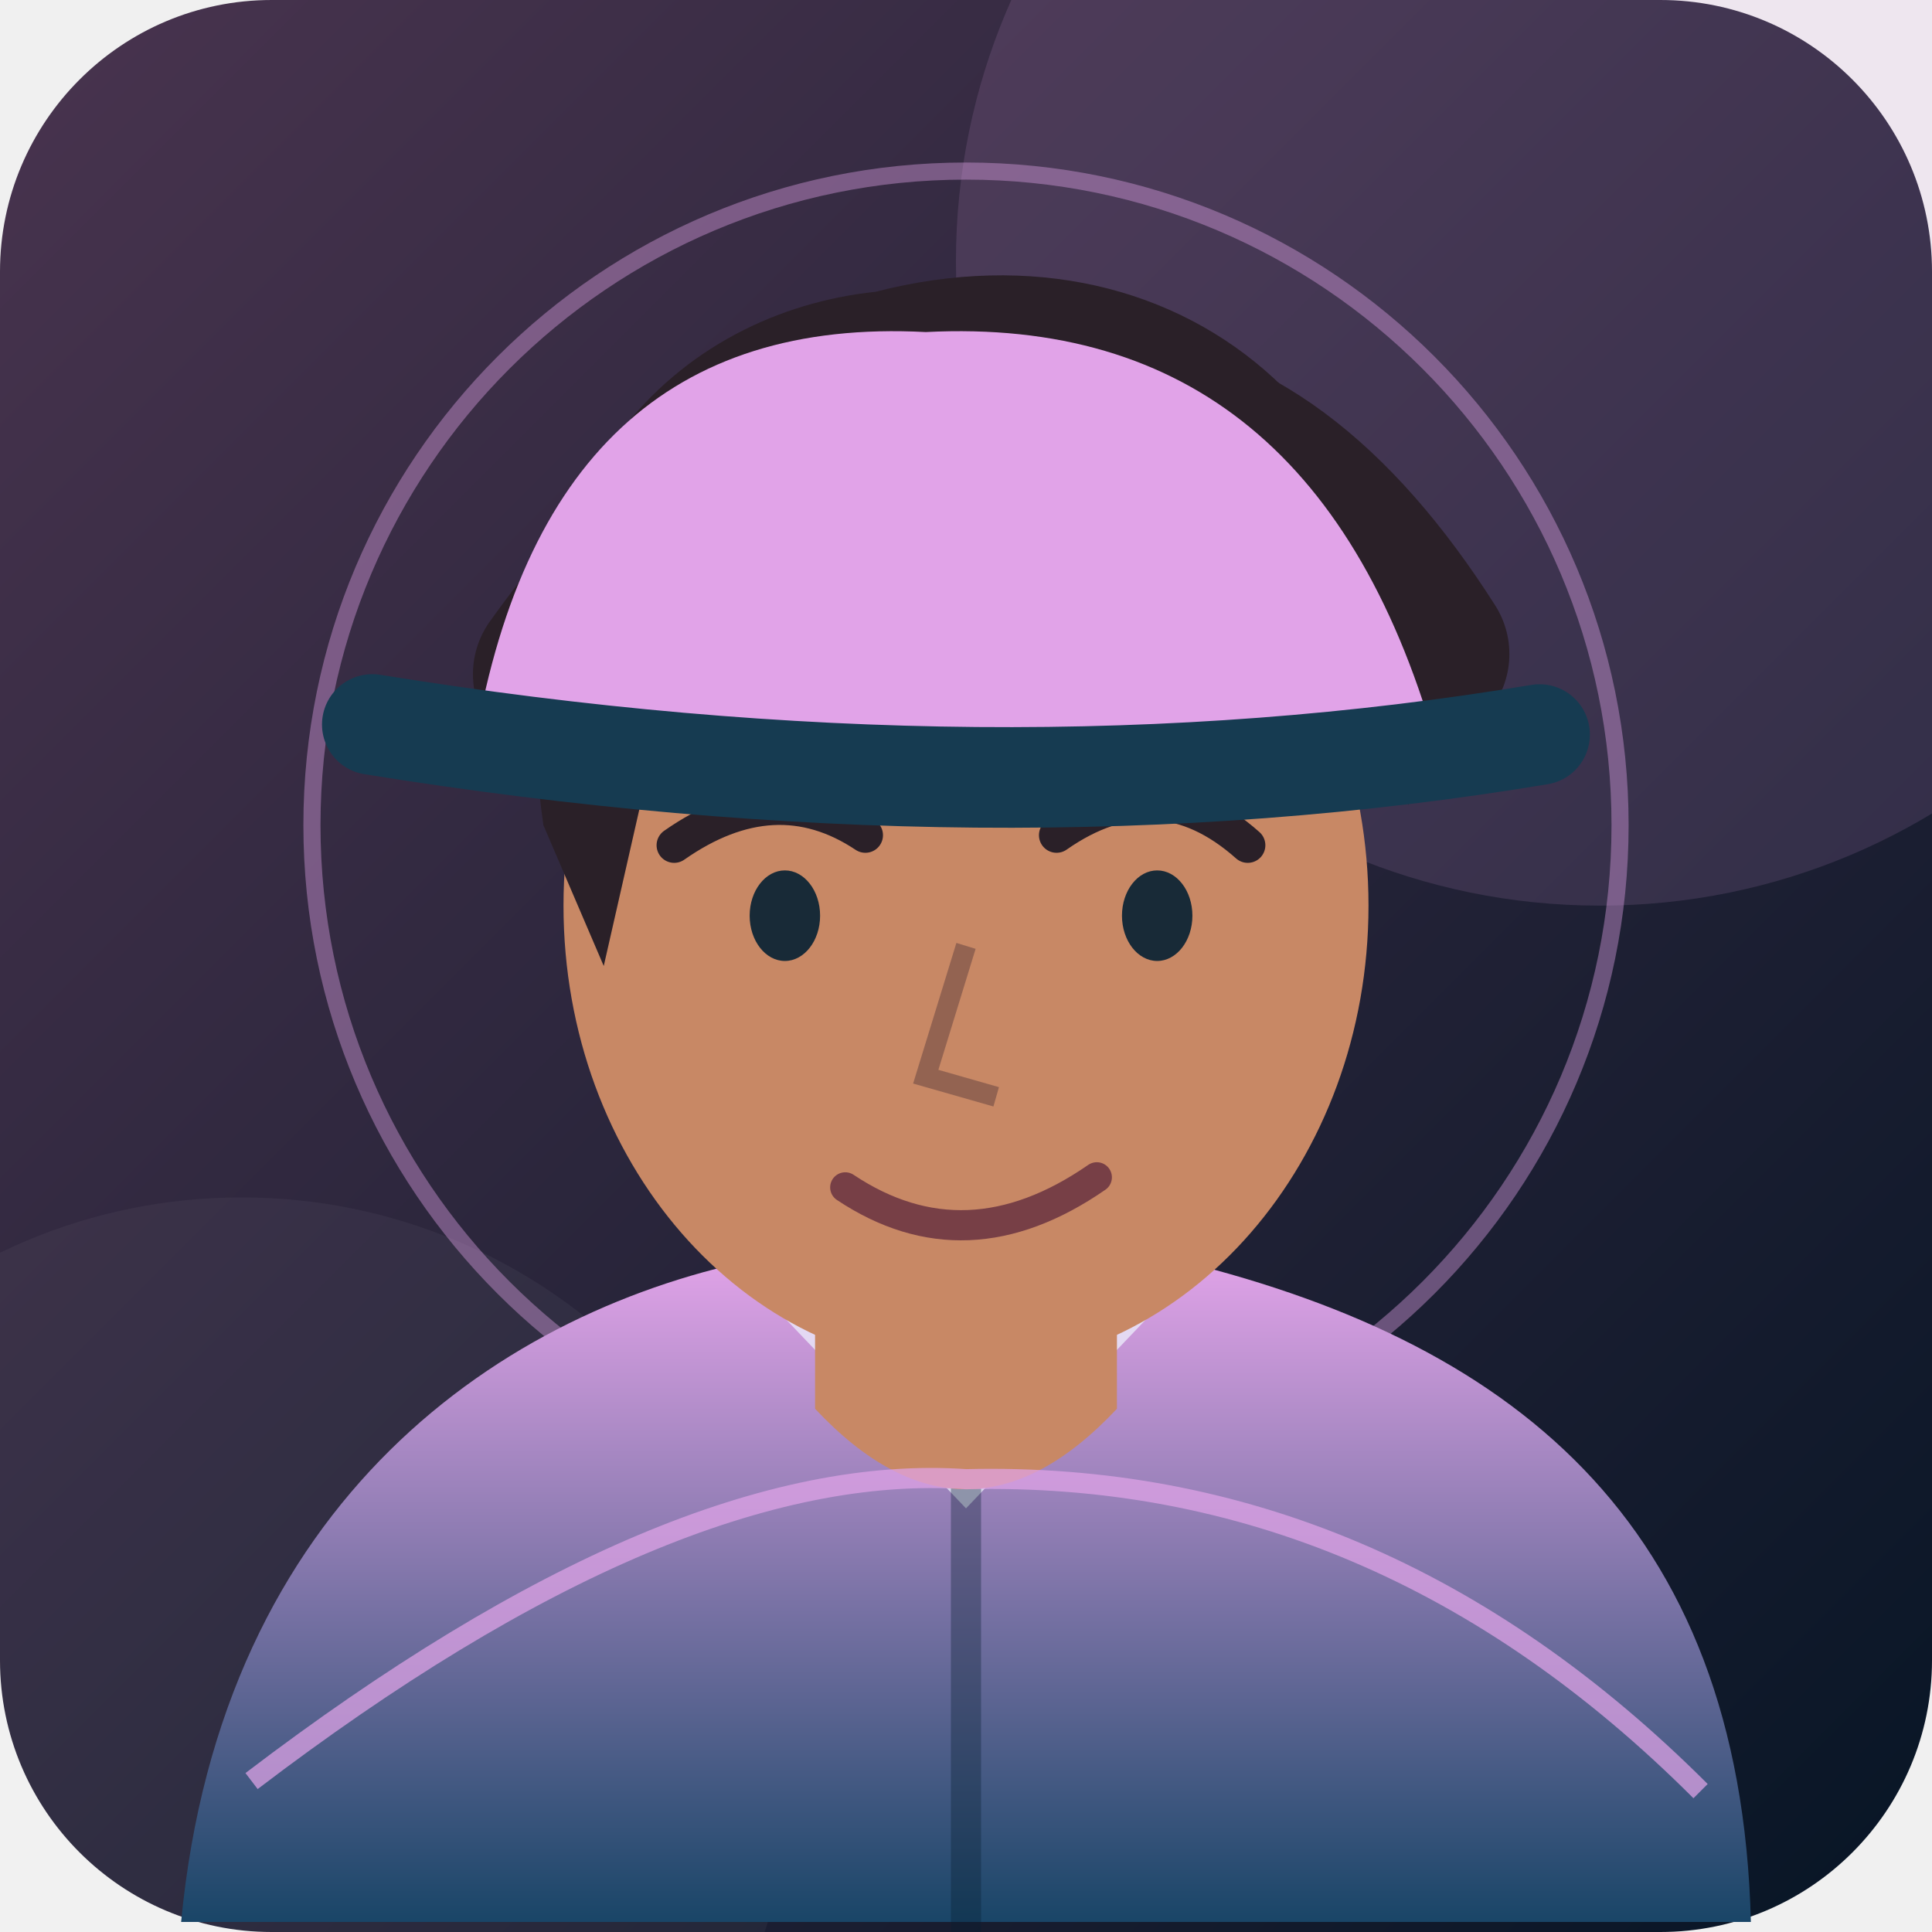
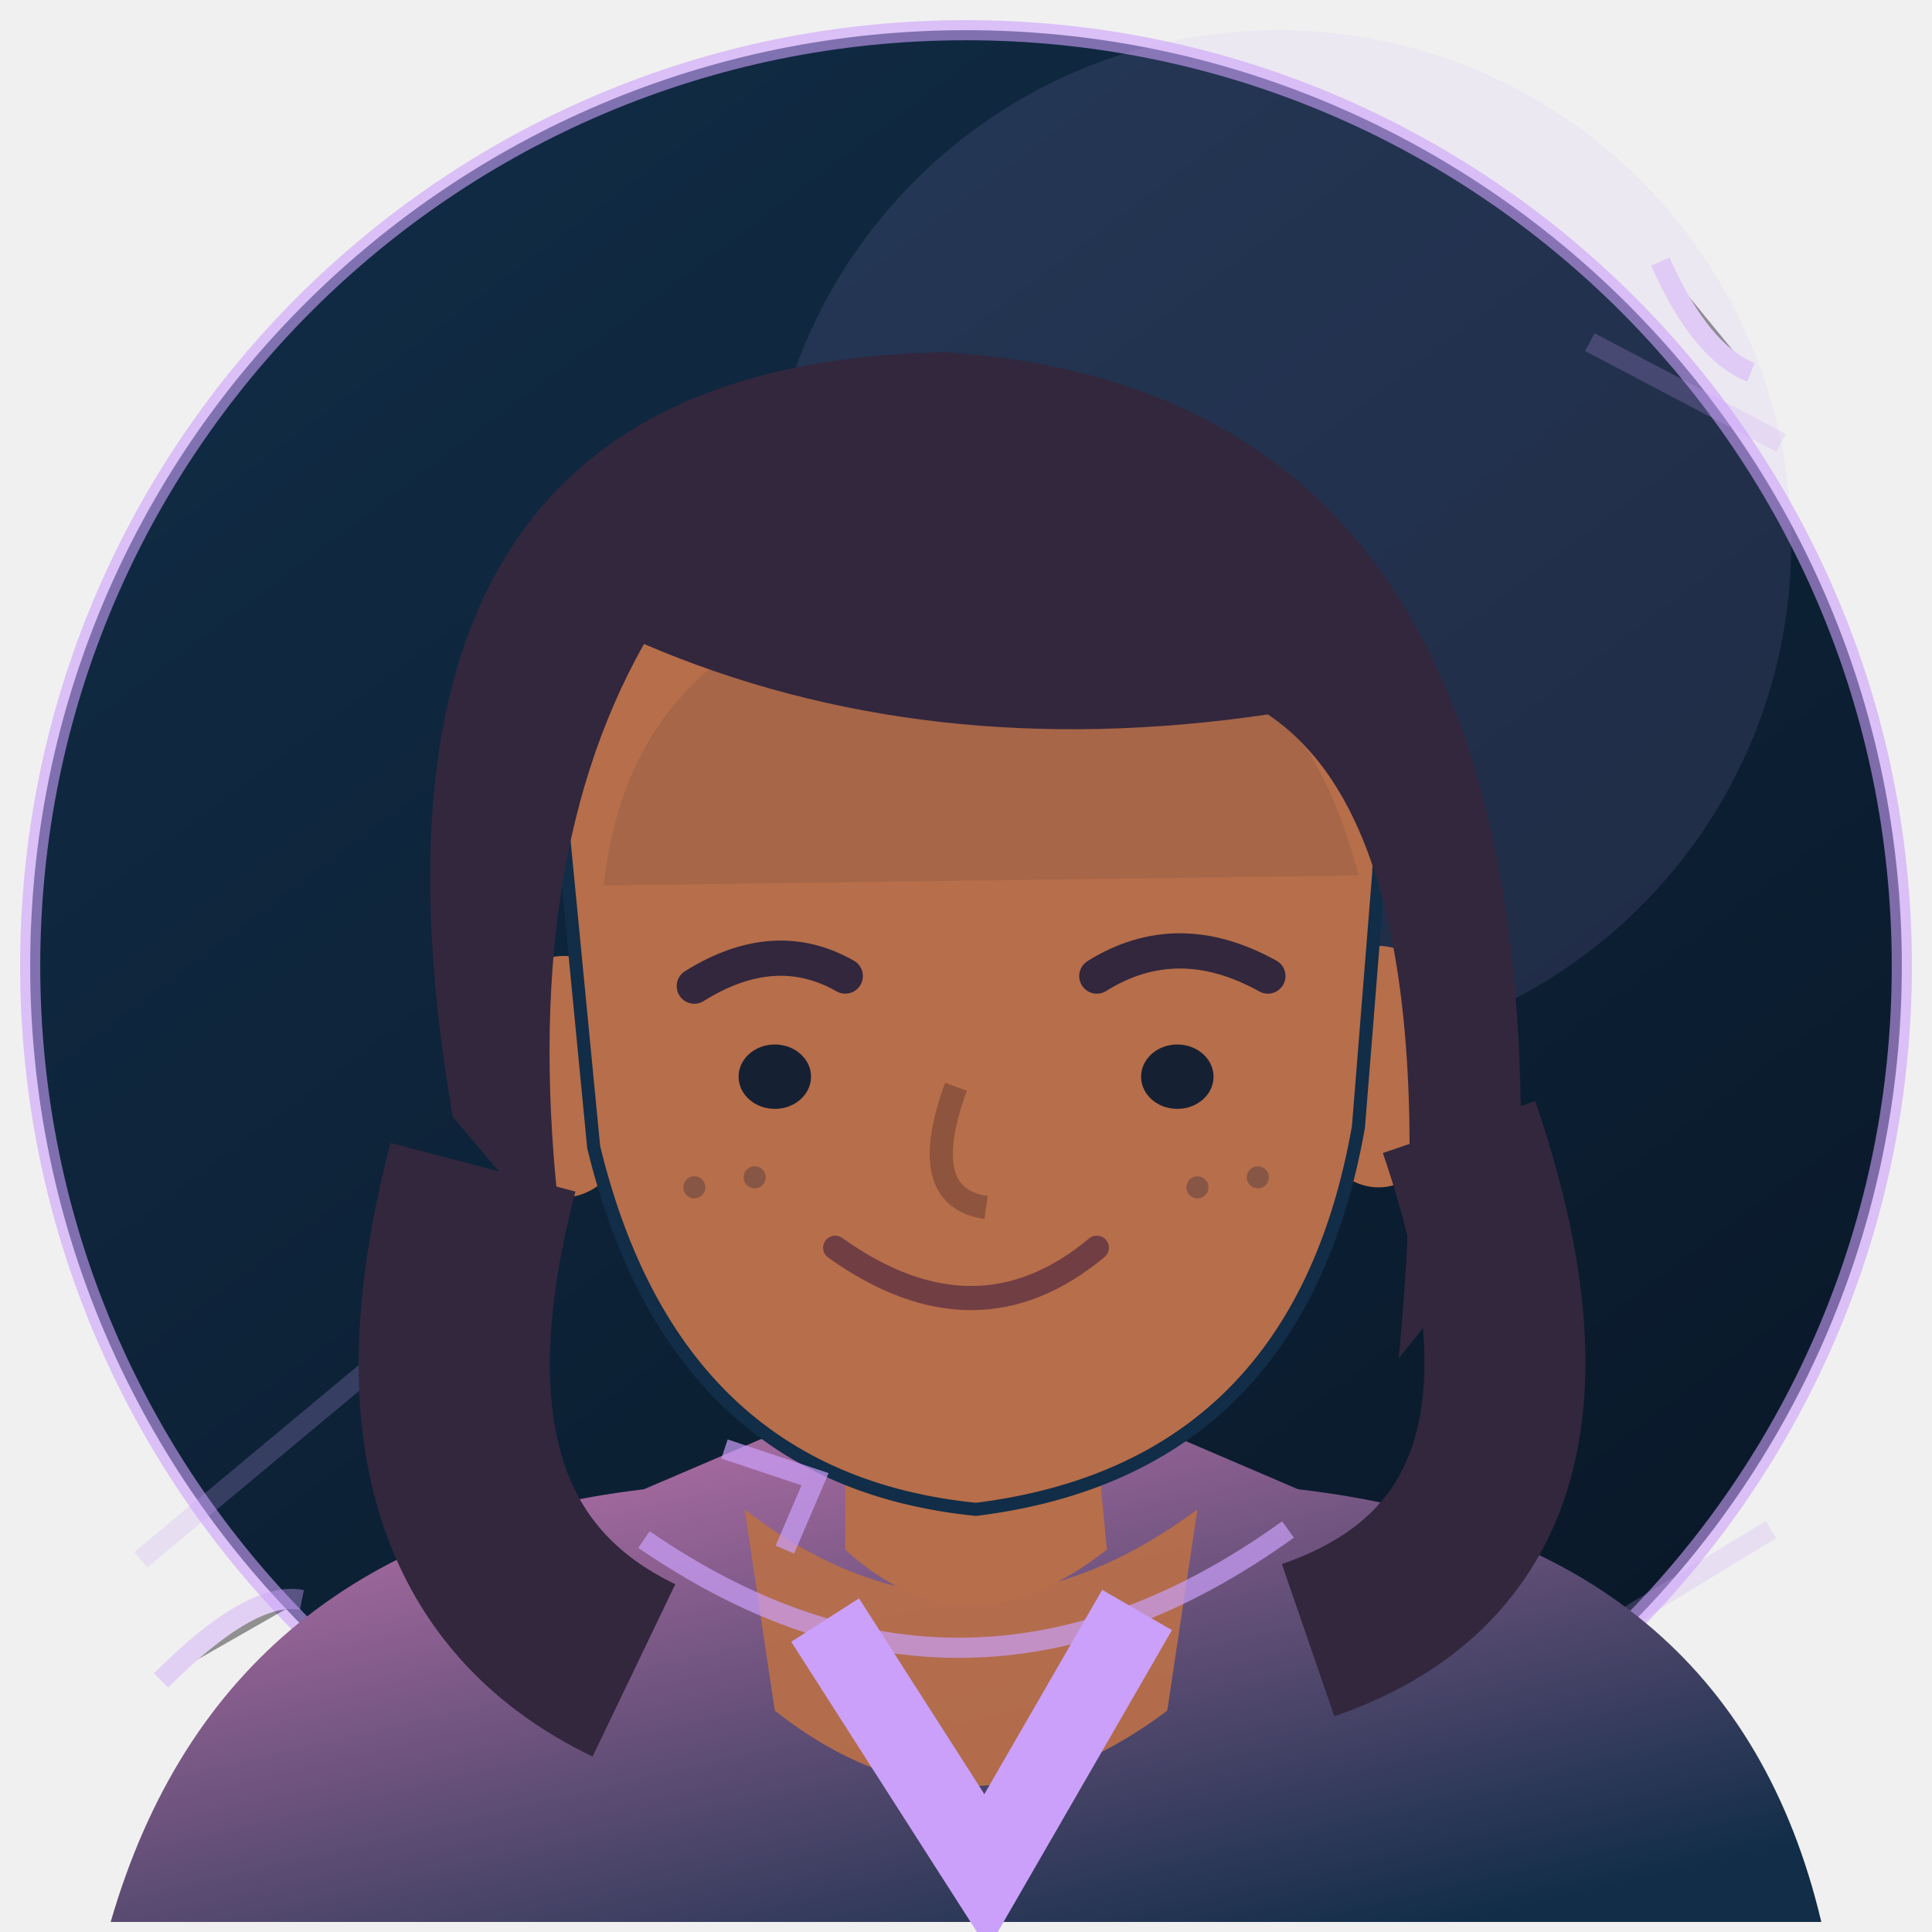
- <svg xmlns="http://www.w3.org/2000/svg" viewBox="0 0 192 192" role="img" aria-label="Portrait avatar Sol M">
+ <svg xmlns="http://www.w3.org/2000/svg" viewBox="0 0 192 192" role="img" aria-labelledby="title">
  <defs>
-     <linearGradient id="bg" x2="1" y2="1">
-       <stop stop-color="#49344f" />
-       <stop offset="1" stop-color="#071525" />
+     <linearGradient id="bg" x1=".1" y1="0" x2=".85" y2="1">
+       <stop stop-color="#112d47" />
+       <stop offset="1" stop-color="#091727" />
    </linearGradient>
-     <linearGradient id="coat" x2="0" y2="1">
-       <stop stop-color="#e1a3e8" />
-       <stop offset="1" stop-color="#194567" />
+     <linearGradient id="jacket" x1="0" y1="0" x2=".8" y2="1">
+       <stop stop-color="#c778b3" />
+       <stop offset="1" stop-color="#112d47" />
    </linearGradient>
  </defs>
-   <rect width="192" height="192" rx="27" fill="url(#bg)" />
-   <circle cx="159" cy="26" r="64" fill="#e1a3e8" opacity=".13" />
-   <circle cx="24" cy="174" r="55" fill="#fff" opacity=".04" />
-   <circle cx="96" cy="82" r="65" fill="none" stroke="#e1a3e8" stroke-width="1.7" opacity=".4" />
-   <path d="M18 191C22 149 50 130 76 125L95 144 116 125C150 133 173 151 174 191Z" fill="url(#coat)" />
-   <path d="M76 126l20 21 20-21" fill="none" stroke="#f1f8ff" stroke-width="4" opacity=".68" />
-   <path d="M96 147v45" stroke="#071e30" stroke-width="3" opacity=".34" />
-   <path d="M81 124v16q15 16 30 0v-16" fill="#c88865" />
-   <ellipse cx="96" cy="90" rx="40" ry="46" fill="#c88865" />
-   <path d="M54 82C49 47 68 31 87 29C118 21 144 43 140 80L133 65 103 58 65 74 60 96Z" fill="#2a2028" />
-   <path d="M56 67Q81 32 110 42Q127 43 141 65" stroke="#2a2028" stroke-width="18" stroke-linecap="round" fill="none" />
-   <path d="M67 84q10-7 19-1m19 0q10-7 19 1" stroke="#2a2028" stroke-width="3.5" stroke-linecap="round" fill="none" />
-   <ellipse cx="78" cy="91" rx="3.5" ry="4.5" fill="#182a37" />
-   <ellipse cx="115" cy="91" rx="3.5" ry="4.5" fill="#182a37" />
-   <path d="M96 94l-4 13 7 2" stroke="#6f4b45" stroke-width="2" opacity=".6" fill="none" />
-   <path d="M84 118q12 8 25-1" stroke="#773f46" stroke-width="3" stroke-linecap="round" fill="none" />
-   <path d="M47 75Q54 31 92 33Q131 31 143 75Z" fill="#e1a3e8" />
-   <path d="M37 72Q99 82 153 73" stroke="#163b51" stroke-width="10" stroke-linecap="round" />
-   <path d="M25 177Q67 145 96 147Q137 146 169 178" stroke="#e1a3e8" stroke-width="2" fill="none" opacity=".72" />
+   <circle cx="96" cy="96" r="93" fill="url(#bg)" stroke="#cba0fa" stroke-opacity=".6" stroke-width="2" />
+   <circle cx="127" cy="54" r="51" fill="#cba0fa" opacity=".11" />
+   <path d="M14 155L44 130M158 34L177 44M153 166L176 152" stroke="#cba0fa" stroke-opacity=".22" stroke-width="2" fill="none" />
+   <path d="M11 191Q22 153 64 148L78 142Q97 154 115 142L129 148Q172 153 181 191Z" fill="url(#jacket)" />
+   <path d="M74 150Q96 167 119 150L116 170Q96 185 77 170Z" fill="#b76e4a" opacity=".95" />
+   <path d="M84 133L84 154Q96 165 110 154L108 133" fill="#b76e4a" />
+   <ellipse cx="56" cy="107" rx="8" ry="12" fill="#b76e4a" />
+   <ellipse cx="137" cy="106" rx="8" ry="12" fill="#b76e4a" />
+   <path d="M56 83Q57 51 97 47Q139 52 137 87L135 112Q129 146 97 150Q67 147 59 114Z" fill="#b76e4a" stroke="#112d47" stroke-width="1.3" />
+   <path d="M60 88Q63 60 97 57Q128 59 135 87" fill="#32273d" opacity=".12" />
+   <path d="M45 111Q32 36 94 35Q154 39 151 120L139 135Q144 83 126 71Q92 76 64 64Q51 87 56 124Z" fill="#32273d" />
+   <path d="M48 116Q38 154 63 166" stroke="#32273d" stroke-width="19" fill="none" />
+   <path d="M145 112Q159 153 130 163" stroke="#32273d" stroke-width="16" fill="none" />
+   <path d="M69 98Q77 93 84 97M109 97Q117 92 126 97" stroke="#32273d" stroke-width="3.5" fill="none" stroke-linecap="round" />
+   <ellipse cx="77" cy="107" rx="3.6" ry="3.2" fill="#162033" />
+   <ellipse cx="117" cy="107" rx="3.6" ry="3.2" fill="#162033" />
+   <path d="M95 108Q91 119 98 120" stroke="#6c3f35" stroke-opacity=".55" stroke-width="2.3" fill="none" />
+   <g fill="#32273d" opacity=".35">
+     <circle cx="69" cy="118" r="1.1" />
+     <circle cx="75" cy="117" r="1.1" />
+     <circle cx="119" cy="118" r="1.1" />
+     <circle cx="125" cy="117" r="1.1" />
+   </g>
+   <path d="M83 124Q97 134 109 124" fill="none" stroke="#713e43" stroke-width="2.4" stroke-linecap="round" />
+   <path d="M64 153Q96 175 128 152" stroke="#cba0fa" stroke-width="2" opacity=".7" fill="none" />
+   <path d="M82 161L98 186L113 160" stroke="#cba0fa" stroke-width="8" fill="none" />
+   <path d="M72 144l9 3-3 7" stroke="#cba0fa" fill="none" stroke-width="2" opacity=".7" />
+   <path d="M16 167Q25 158 30 159M165 26Q169 35 174 37" stroke="#cba0fa" stroke-width="2" opacity=".4" />
</svg>
